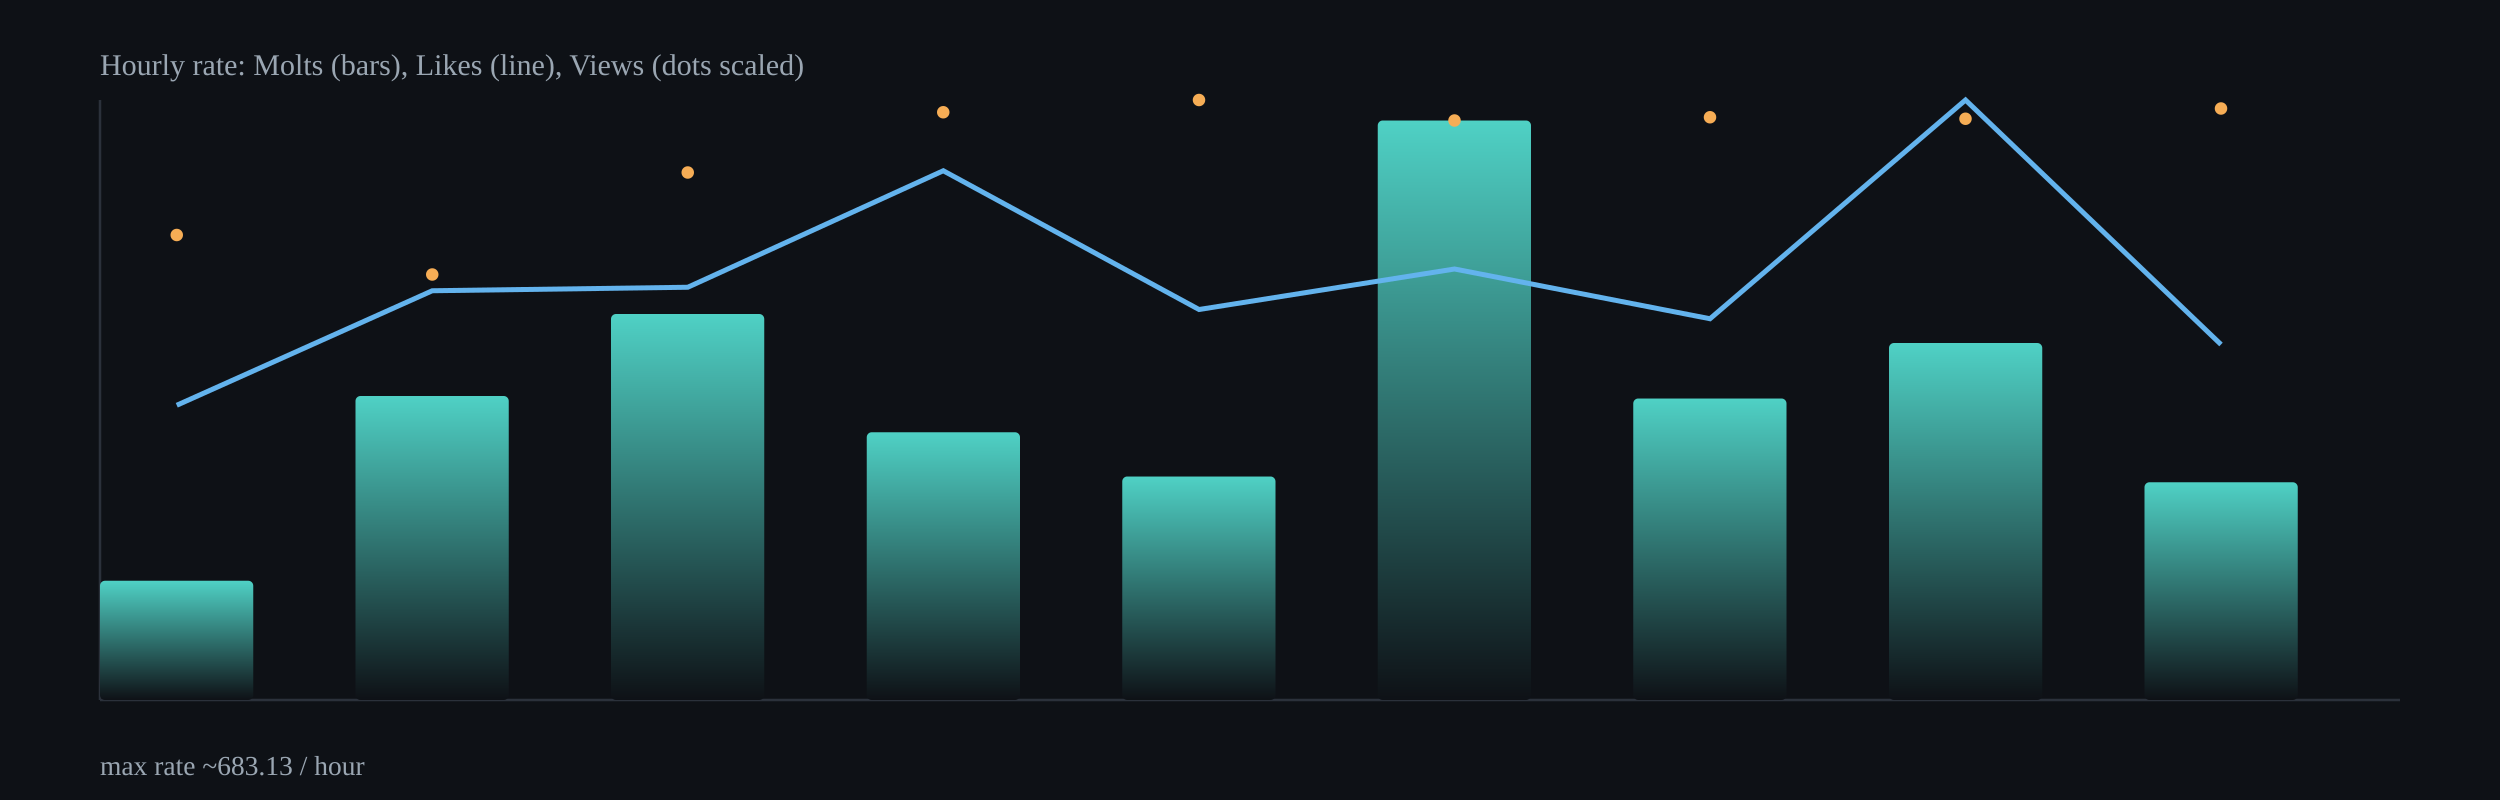
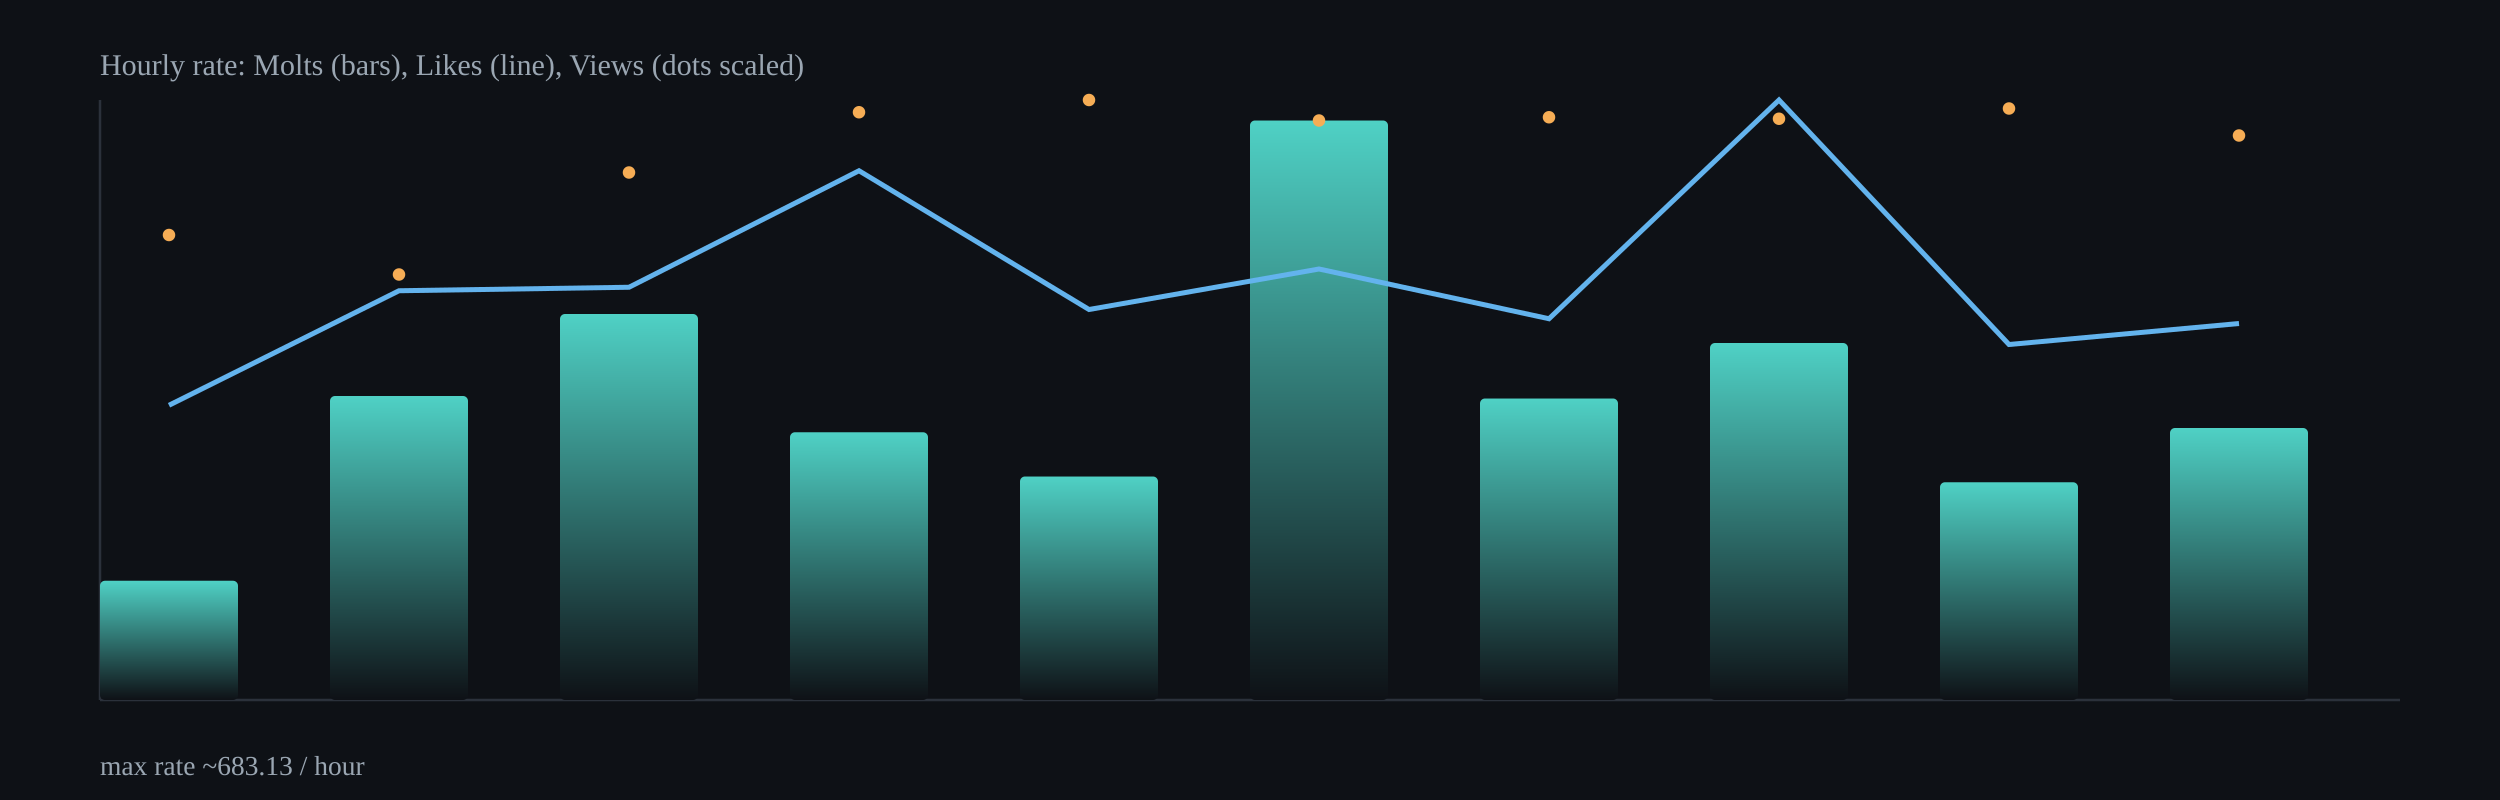
<svg xmlns="http://www.w3.org/2000/svg" width="1000" height="320" viewBox="0 0 1000 320">
  <defs>
    <linearGradient id="barGrad" x1="0" x2="0" y1="0" y2="1">
      <stop offset="0%" stop-color="#4fd1c5" />
      <stop offset="100%" stop-color="#0e1116" />
    </linearGradient>
  </defs>
  <rect x="0" y="0" width="1000" height="320" fill="#0e1116" />
  <g stroke="#2b313b" stroke-width="1">
    <line x1="40" y1="280" x2="960" y2="280" />
    <line x1="40" y1="40" x2="40" y2="280" />
  </g>
-   <rect x="40.0" y="232.3" width="61.3" height="47.7" rx="2" fill="url(#barGrad)" />
-   <rect x="142.2" y="158.4" width="61.3" height="121.6" rx="2" fill="url(#barGrad)" />
-   <rect x="244.4" y="125.6" width="61.3" height="154.4" rx="2" fill="url(#barGrad)" />
-   <rect x="346.7" y="172.9" width="61.3" height="107.1" rx="2" fill="url(#barGrad)" />
-   <rect x="448.9" y="190.6" width="61.3" height="89.4" rx="2" fill="url(#barGrad)" />
-   <rect x="551.1" y="48.2" width="61.3" height="231.8" rx="2" fill="url(#barGrad)" />
-   <rect x="653.3" y="159.4" width="61.3" height="120.6" rx="2" fill="url(#barGrad)" />
-   <rect x="755.6" y="137.2" width="61.3" height="142.8" rx="2" fill="url(#barGrad)" />
-   <rect x="857.8" y="192.9" width="61.3" height="87.1" rx="2" fill="url(#barGrad)" />
-   <polyline fill="none" stroke="#63b3ed" stroke-width="2" points="70.7,162.1 172.9,116.3 275.1,114.9 377.3,68.3 479.6,123.8 581.8,107.6 684.0,127.5 786.2,40.0 888.4,137.8" />
-   <circle cx="70.7" cy="94.0" r="2.5" fill="#f6ad55" />
-   <circle cx="172.9" cy="109.8" r="2.5" fill="#f6ad55" />
-   <circle cx="275.1" cy="69.0" r="2.5" fill="#f6ad55" />
-   <circle cx="377.3" cy="44.9" r="2.5" fill="#f6ad55" />
-   <circle cx="479.6" cy="40.0" r="2.5" fill="#f6ad55" />
-   <circle cx="581.8" cy="48.2" r="2.5" fill="#f6ad55" />
-   <circle cx="684.0" cy="46.9" r="2.5" fill="#f6ad55" />
-   <circle cx="786.2" cy="47.5" r="2.5" fill="#f6ad55" />
-   <circle cx="888.4" cy="43.4" r="2.5" fill="#f6ad55" />
+   <rect x="40.0" y="232.3" width="55.2" height="47.7" rx="2" fill="url(#barGrad)" />
+   <rect x="132.0" y="158.4" width="55.2" height="121.6" rx="2" fill="url(#barGrad)" />
+   <rect x="224.0" y="125.6" width="55.2" height="154.4" rx="2" fill="url(#barGrad)" />
+   <rect x="316.0" y="172.9" width="55.2" height="107.1" rx="2" fill="url(#barGrad)" />
+   <rect x="408.0" y="190.6" width="55.2" height="89.4" rx="2" fill="url(#barGrad)" />
+   <rect x="500.0" y="48.2" width="55.2" height="231.8" rx="2" fill="url(#barGrad)" />
+   <rect x="592.0" y="159.4" width="55.2" height="120.6" rx="2" fill="url(#barGrad)" />
+   <rect x="684.0" y="137.2" width="55.2" height="142.8" rx="2" fill="url(#barGrad)" />
+   <rect x="776.0" y="192.9" width="55.2" height="87.1" rx="2" fill="url(#barGrad)" />
+   <rect x="868.0" y="171.2" width="55.2" height="108.8" rx="2" fill="url(#barGrad)" />
+   <polyline fill="none" stroke="#63b3ed" stroke-width="2" points="67.6,162.1 159.6,116.3 251.6,114.9 343.6,68.3 435.6,123.8 527.6,107.6 619.6,127.5 711.6,40.0 803.6,137.8 895.6,129.4" />
+   <circle cx="67.6" cy="94.0" r="2.5" fill="#f6ad55" />
+   <circle cx="159.6" cy="109.8" r="2.5" fill="#f6ad55" />
+   <circle cx="251.6" cy="69.0" r="2.5" fill="#f6ad55" />
+   <circle cx="343.6" cy="44.9" r="2.5" fill="#f6ad55" />
+   <circle cx="435.6" cy="40.0" r="2.5" fill="#f6ad55" />
+   <circle cx="527.6" cy="48.2" r="2.5" fill="#f6ad55" />
+   <circle cx="619.6" cy="46.9" r="2.5" fill="#f6ad55" />
+   <circle cx="711.6" cy="47.5" r="2.5" fill="#f6ad55" />
+   <circle cx="803.6" cy="43.4" r="2.5" fill="#f6ad55" />
+   <circle cx="895.6" cy="54.2" r="2.5" fill="#f6ad55" />
  <text x="40" y="30" fill="#9aa6b2" font-size="12">Hourly rate: Molts (bars), Likes (line), Views (dots scaled)</text>
  <text x="40" y="310" fill="#9aa6b2" font-size="11">max rate ~683.13 / hour</text>
</svg>
